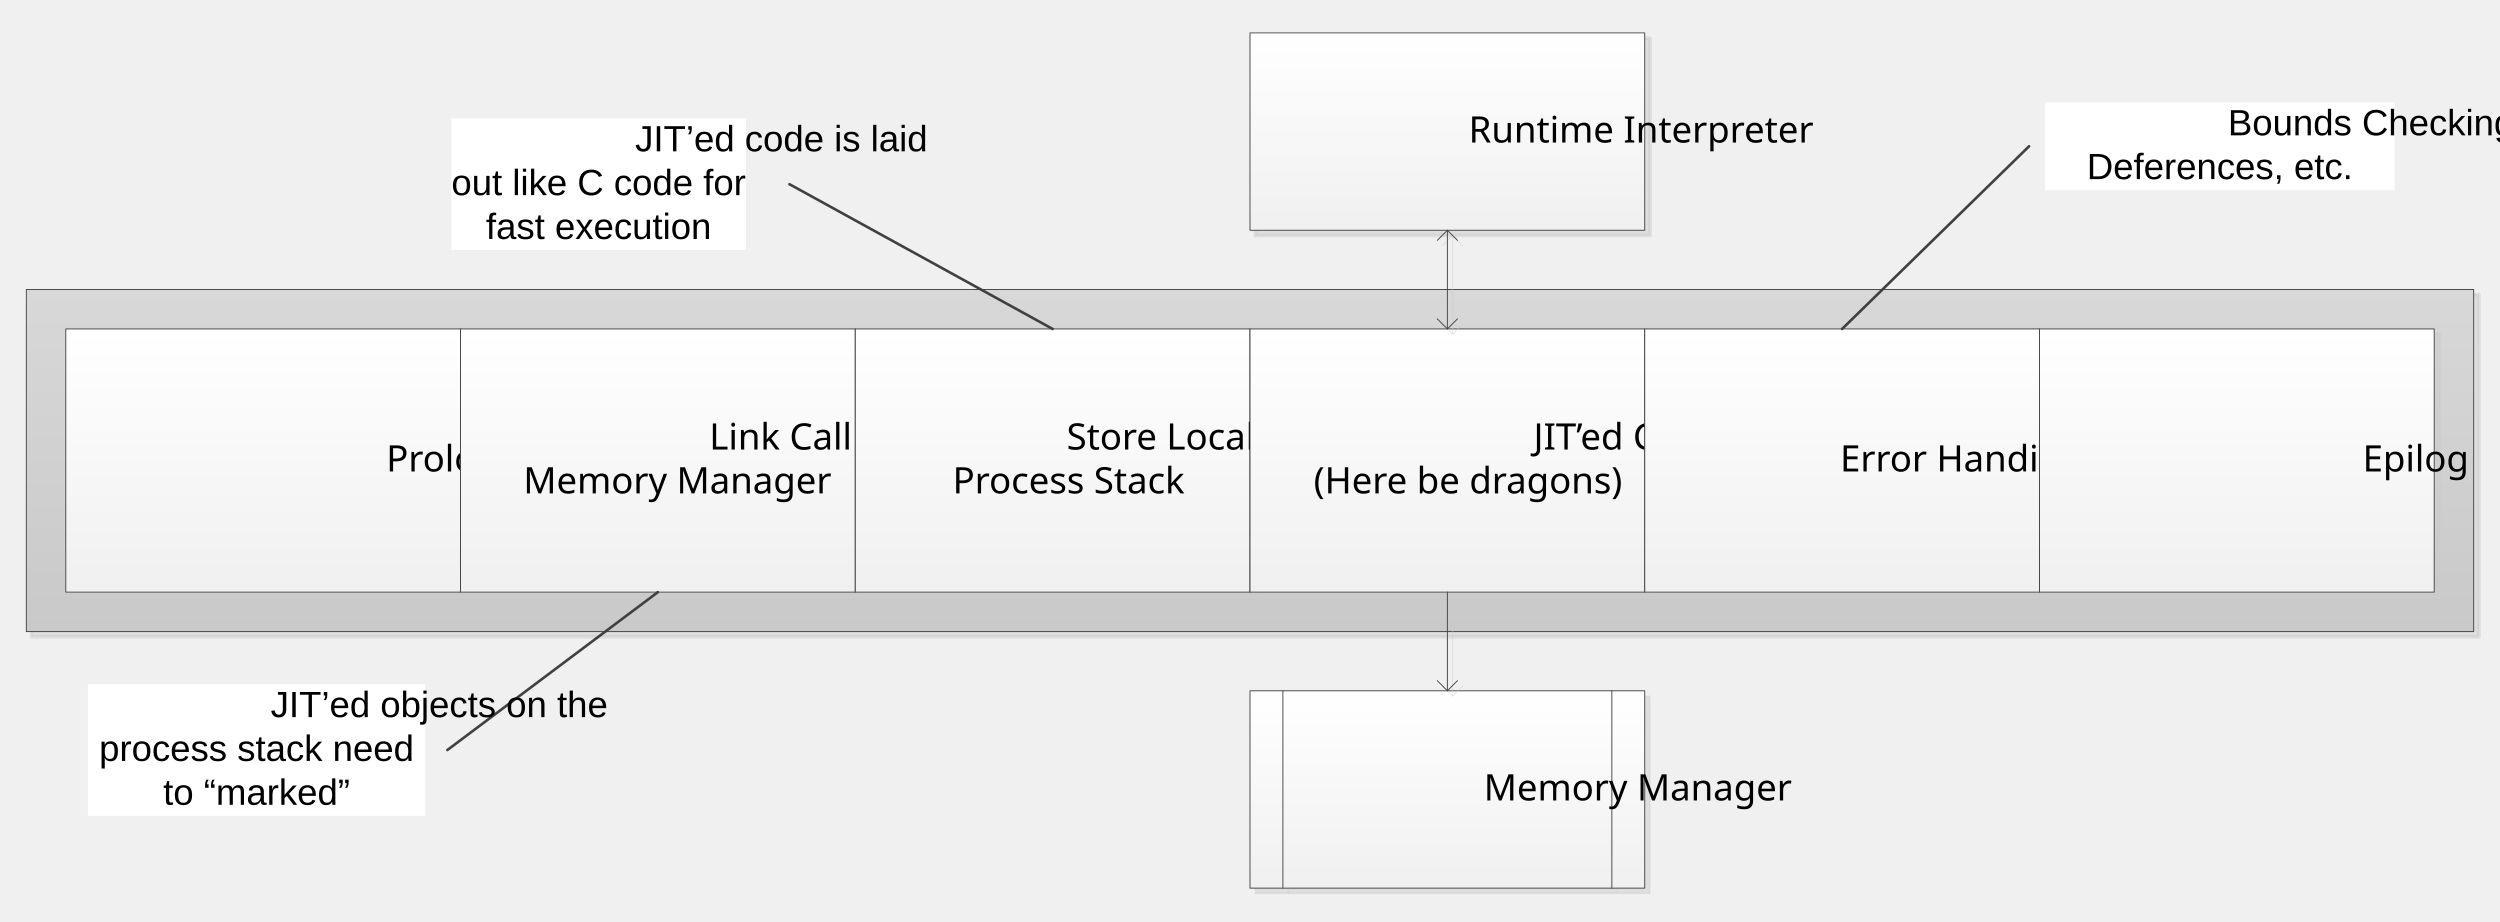
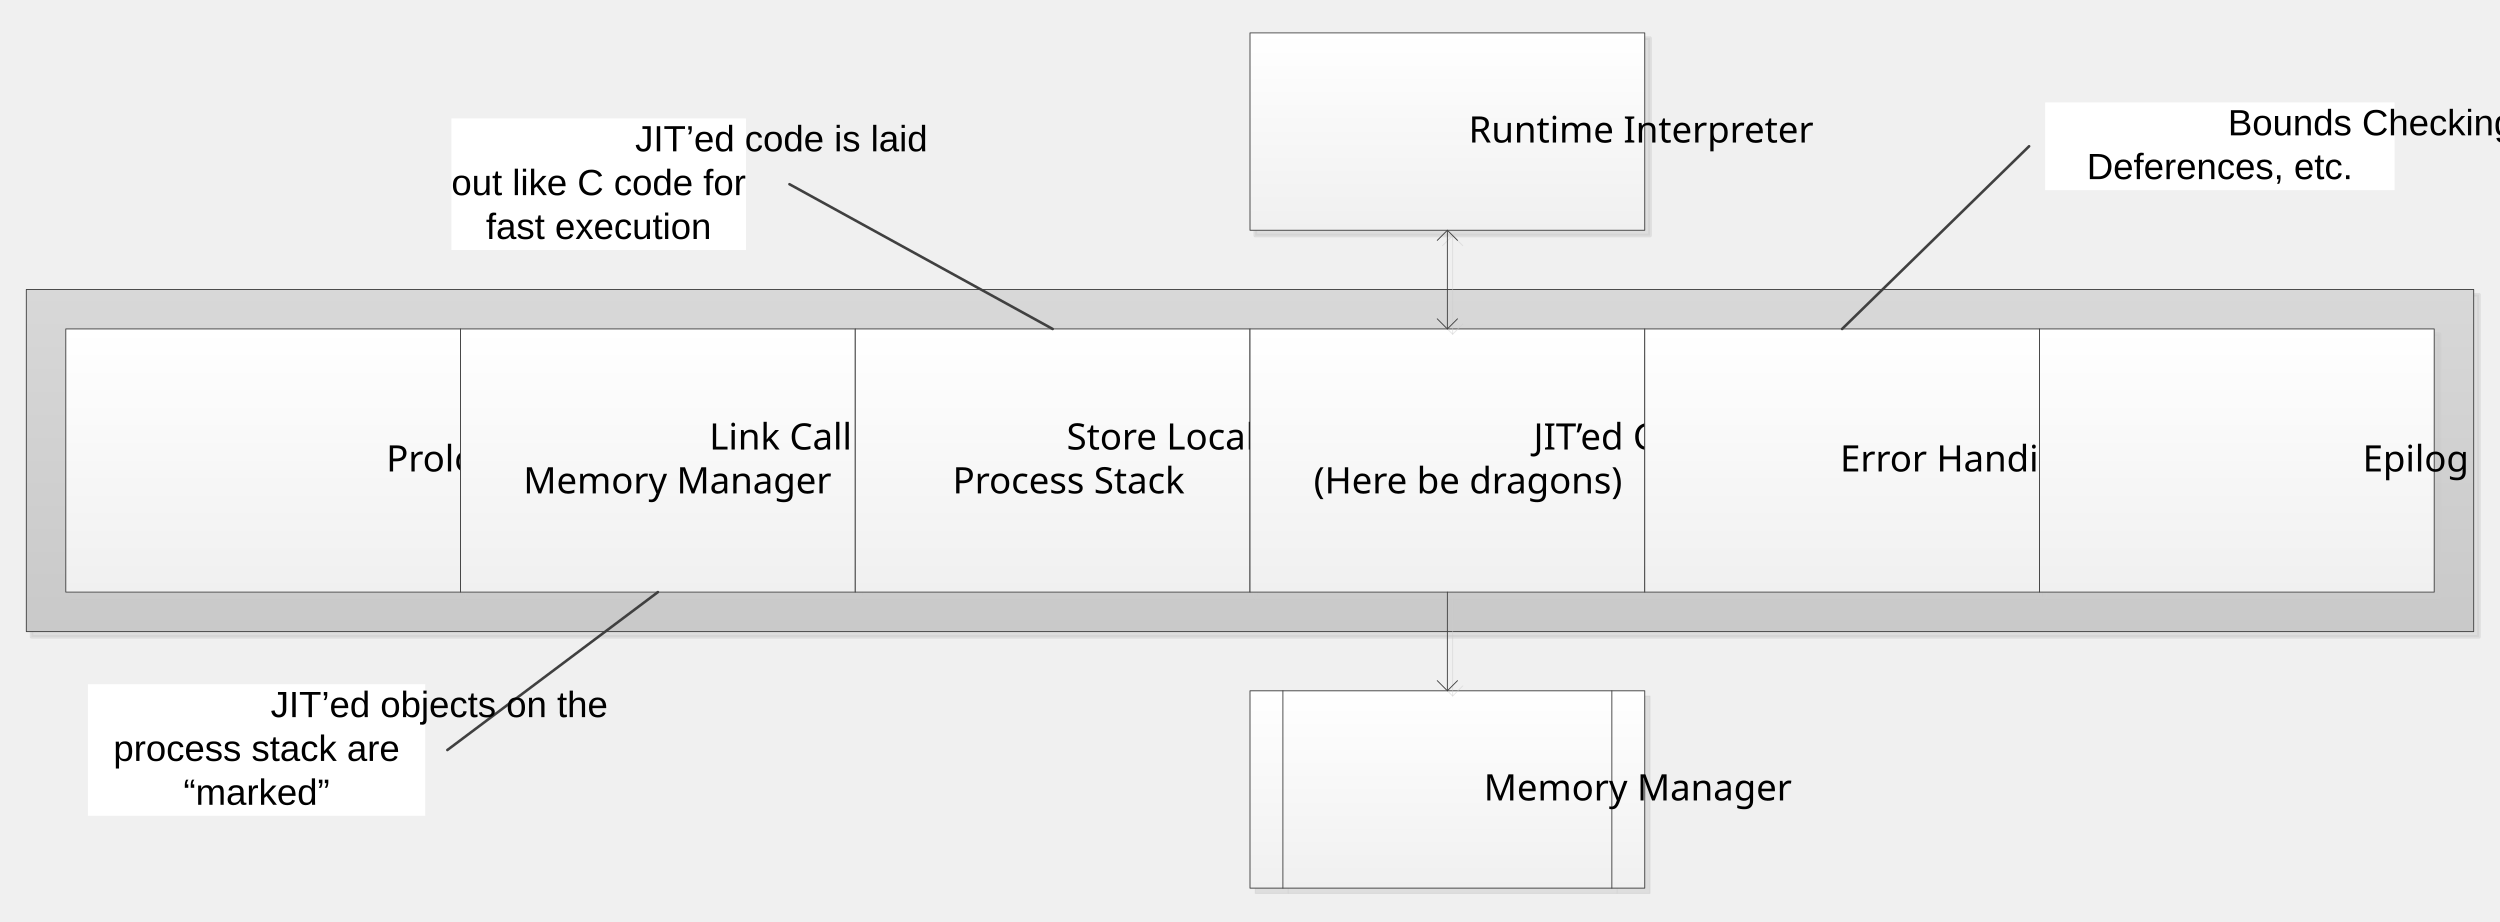
<svg xmlns="http://www.w3.org/2000/svg" xmlns:ns1="http://schemas.microsoft.com/visio/2003/SVGExtensions/" xmlns:xlink="http://www.w3.org/1999/xlink" width="9.5in" height="3.5in" viewBox="0 0 684 252" xml:space="preserve" color-interpolation-filters="sRGB" class="st20">
  <ns1:documentProperties ns1:langID="1033">
    <ns1:userDefs>
      <ns1:ud ns1:nameU="DocShowPicture" ns1:prompt="" ns1:val="VT0(1):26" />
      <ns1:ud ns1:nameU="msvConvertTheme" />
    </ns1:userDefs>
  </ns1:documentProperties>
  <ns1:reviewers>
    <ns1:reviewer ns1:name="Randy Hollines" ns1:initials="RH" color="#ff0000" ns1:reviewerId="1" ns1:currentIndex="2" />
  </ns1:reviewers>
  <style type="text/css">
	
		.st1 {visibility:visible}
		.st2 {fill:#cdcdcd;fill-opacity:0.5;stroke:#cdcdcd;stroke-linecap:round;stroke-linejoin:round;stroke-opacity:0.5}
		.st3 {fill:url(#grad0-6);stroke:#404040;stroke-linecap:round;stroke-linejoin:round;stroke-width:0.25}
		.st4 {fill:url(#grad0-12);stroke:#404040;stroke-linecap:round;stroke-linejoin:round;stroke-width:0.25}
		.st5 {fill:#000000;font-family:Calibri;font-size:0.833em}
		.st6 {font-size:1em}
		.st7 {stroke:#404040;stroke-linecap:round;stroke-linejoin:round;stroke-width:0.72}
		.st8 {fill:#ffffff;stroke:none;stroke-linecap:butt;stroke-width:7.2}
		.st9 {fill:#000000;font-family:Arial;font-size:0.833em}
		.st10 {fill:#cdcdcd;fill-opacity:0.5}
		.st11 {stroke:#cdcdcd;stroke-linecap:round;stroke-linejoin:round;stroke-opacity:0.5;stroke-width:0.25}
		.st12 {fill:url(#grad0-12)}
		.st13 {stroke:#404040;stroke-linecap:round;stroke-linejoin:round;stroke-width:0.25}
		.st14 {marker-end:url(#mrkr1-81);marker-start:url(#mrkr1-79);stroke:#cdcdcd;stroke-linecap:round;stroke-linejoin:round;stroke-opacity:0.5;stroke-width:0.25}
		.st15 {fill:#cdcdcd;fill-opacity:0.5;stroke:#cdcdcd;stroke-opacity:0.5;stroke-width:0.09}
		.st16 {marker-end:url(#mrkr1-90);marker-start:url(#mrkr1-88);stroke:#404040;stroke-linecap:round;stroke-linejoin:round;stroke-width:0.25}
		.st17 {fill:#404040;fill-opacity:1;stroke:#404040;stroke-opacity:1;stroke-width:0.09}
		.st18 {marker-end:url(#mrkr1-81);stroke:#cdcdcd;stroke-linecap:round;stroke-linejoin:round;stroke-opacity:0.5;stroke-width:0.25}
		.st19 {marker-end:url(#mrkr1-90);stroke:#404040;stroke-linecap:round;stroke-linejoin:round;stroke-width:0.25}
		.st20 {fill:none;fill-rule:evenodd;font-size:12px;overflow:visible;stroke-linecap:square;stroke-miterlimit:3}
	
	</style>
  <defs id="Patterns_And_Gradients">
    <linearGradient id="grad0-6" x1="0" y1="0" x2="1" y2="0" gradientTransform="rotate(270 0.5 0.5)">
      <stop offset="0" stop-color="#c9c9c9" stop-opacity="1" />
      <stop offset="1" stop-color="#d8d8d8" stop-opacity="1" />
    </linearGradient>
    <linearGradient id="grad0-12" x1="0" y1="0" x2="1" y2="0" gradientTransform="rotate(270 0.5 0.5)">
      <stop offset="0" stop-color="#f0f0f0" stop-opacity="1" />
      <stop offset="1" stop-color="#ffffff" stop-opacity="1" />
    </linearGradient>
  </defs>
  <defs id="Markers">
    <g id="lend1">
      <path d="M 1 -1 L 0 0 L 1 1 " style="stroke-linecap:round;stroke-linejoin:round;fill:none" />
    </g>
    <marker id="mrkr1-79" class="st15" ns1:arrowType="1" ns1:arrowSize="2" orient="auto" markerUnits="strokeWidth" overflow="visible">
      <use xlink:href="#lend1" transform="scale(11.08) " />
    </marker>
    <marker id="mrkr1-81" class="st15" ns1:arrowType="1" ns1:arrowSize="2" orient="auto" markerUnits="strokeWidth" overflow="visible">
      <use xlink:href="#lend1" transform="scale(-11.08,-11.08) " />
    </marker>
    <marker id="mrkr1-88" class="st17" ns1:arrowType="1" ns1:arrowSize="2" orient="auto" markerUnits="strokeWidth" overflow="visible">
      <use xlink:href="#lend1" transform="scale(11.08) " />
    </marker>
    <marker id="mrkr1-90" class="st17" ns1:arrowType="1" ns1:arrowSize="2" orient="auto" markerUnits="strokeWidth" overflow="visible">
      <use xlink:href="#lend1" transform="scale(-11.08,-11.08) " />
    </marker>
  </defs>
  <g ns1:mID="18" ns1:index="16" ns1:groupContext="foregroundPage">
    <ns1:userDefs>
      <ns1:ud ns1:nameU="msvThemeColors" ns1:val="VT0(36):26" />
      <ns1:ud ns1:nameU="msvThemeEffects" ns1:val="VT0(16):26" />
      <ns1:ud ns1:nameU="msvThemeOrder" ns1:val="VT0(1):26" />
    </ns1:userDefs>
    <ns1:pageProperties ns1:drawingScale="1" ns1:pageScale="1" ns1:drawingUnits="0" ns1:shadowOffsetX="9" ns1:shadowOffsetY="-9" />
    <ns1:layer ns1:name="Connector" ns1:index="0" />
    <ns1:layer ns1:name="Flowchart" ns1:index="1" />
    <g id="shape15-1" ns1:mID="15" ns1:groupContext="shape" transform="translate(7.2,-79.2)">
      <ns1:userDefs>
        <ns1:ud ns1:nameU="visVersion" ns1:val="VT0(15):26" />
        <ns1:ud ns1:nameU="msvThemeColors" ns1:val="VT0(36):26" />
        <ns1:ud ns1:nameU="msvThemeEffects" ns1:val="VT0(16):26" />
      </ns1:userDefs>
      <g id="shadow15-2" ns1:groupContext="shadow" ns1:shadowOffsetX="1.44" ns1:shadowOffsetY="-1.44" ns1:shadowType="1" transform="matrix(1,0,0,1,1.44,1.44)" class="st1">
        <rect x="0" y="158.4" width="669.6" height="93.6" class="st2" />
      </g>
      <rect x="0" y="158.4" width="669.6" height="93.6" class="st3" />
    </g>
    <g id="shape1-7" ns1:mID="1" ns1:groupContext="shape" transform="translate(18,-90)">
      <ns1:userDefs>
        <ns1:ud ns1:nameU="visVersion" ns1:val="VT0(15):26" />
        <ns1:ud ns1:nameU="msvThemeColors" ns1:val="VT0(36):26" />
        <ns1:ud ns1:nameU="msvThemeEffects" ns1:val="VT0(16):26" />
      </ns1:userDefs>
      <ns1:textBlock ns1:margins="rect(4,4,4,4)" />
      <ns1:textRect cx="54" cy="216" width="108" height="72" />
      <g id="shadow1-8" ns1:groupContext="shadow" ns1:shadowOffsetX="1.44" ns1:shadowOffsetY="-1.44" ns1:shadowType="1" transform="matrix(1,0,0,1,1.44,1.44)" class="st1">
        <rect x="0" y="180" width="108" height="72" class="st2" />
      </g>
      <rect x="0" y="180" width="108" height="72" class="st4" />
      <text x="40.9" y="219" class="st5" ns1:langID="1033">
        <ns1:paragraph ns1:horizAlign="1" />
        <ns1:tabList />Prolog</text>
    </g>
    <g id="shape3-14" ns1:mID="3" ns1:groupContext="shape" transform="translate(126,-90)">
      <ns1:userDefs>
        <ns1:ud ns1:nameU="visVersion" ns1:val="VT0(15):26" />
        <ns1:ud ns1:nameU="msvThemeColors" ns1:val="VT0(36):26" />
        <ns1:ud ns1:nameU="msvThemeEffects" ns1:val="VT0(16):26" />
      </ns1:userDefs>
      <ns1:textBlock ns1:margins="rect(4,4,4,4)" />
      <ns1:textRect cx="54" cy="216" width="108" height="72" />
      <g id="shadow3-15" ns1:groupContext="shadow" ns1:shadowOffsetX="1.44" ns1:shadowOffsetY="-1.44" ns1:shadowType="1" transform="matrix(1,0,0,1,1.44,1.44)" class="st1">
        <rect x="0" y="180" width="108" height="72" class="st2" />
      </g>
      <rect x="0" y="180" width="108" height="72" class="st4" />
      <text x="21.29" y="213" class="st5" ns1:langID="1033">
        <ns1:paragraph ns1:horizAlign="1" />
        <ns1:tabList />Link Call Back to <tspan x="17.19" dy="1.2em" class="st6">Memory Manager</tspan>
      </text>
    </g>
    <g id="shape4-21" ns1:mID="4" ns1:groupContext="shape" transform="translate(-129.6,227.202) rotate(-90)">
      <ns1:userDefs>
        <ns1:ud ns1:nameU="visVersion" ns1:val="VT0(15):26" />
        <ns1:ud ns1:nameU="msvThemeColors" ns1:val="VT0(36):26" />
      </ns1:userDefs>
      <ns1:textBlock ns1:margins="rect(4,4,4,4)" />
      <ns1:textRect cx="22.002" cy="199.8" width="104.4" height="44.004" transform="rotate(90)" />
      <path d="M22 252 L65.2 309.6" class="st7" />
      <rect ns1:rectContext="textBkgnd" x="153.662" y="-40.002" width="92.277" height="36" transform="rotate(90)" class="st8" />
      <text x="153.66" y="-31" transform="rotate(90)" class="st9" ns1:langID="1033">
        <ns1:paragraph ns1:horizAlign="1" />
-         <ns1:tabList />JIT’ed objects on the <tspan x="156.72" dy="1.2em" class="st6">process stack need </tspan>
-         <tspan x="174.24" dy="1.2em" class="st6">to </tspan>“marked”</text>
+         <ns1:tabList />JIT’ed objects on the <tspan x="160.62" dy="1.2em" class="st6">process stack are </tspan>
+         <tspan x="179.8" dy="1.2em" class="st6">“</tspan>marked”</text>
    </g>
    <g id="shape5-28" ns1:mID="5" ns1:groupContext="shape" transform="translate(234,-90)">
      <ns1:userDefs>
        <ns1:ud ns1:nameU="visVersion" ns1:val="VT0(15):26" />
        <ns1:ud ns1:nameU="msvThemeColors" ns1:val="VT0(36):26" />
        <ns1:ud ns1:nameU="msvThemeEffects" ns1:val="VT0(16):26" />
      </ns1:userDefs>
      <ns1:textBlock ns1:margins="rect(4,4,4,4)" />
      <ns1:textRect cx="54" cy="216" width="108" height="72" />
      <g id="shadow5-29" ns1:groupContext="shadow" ns1:shadowOffsetX="1.44" ns1:shadowOffsetY="-1.44" ns1:shadowType="1" transform="matrix(1,0,0,1,1.44,1.44)" class="st1">
        <rect x="0" y="180" width="108" height="72" class="st2" />
      </g>
      <rect x="0" y="180" width="108" height="72" class="st4" />
      <text x="11.05" y="213" class="st5" ns1:langID="1033">
        <ns1:paragraph ns1:horizAlign="1" />
        <ns1:tabList />Store Locals onto the <tspan x="26.64" dy="1.2em" class="st6">Process Stack</tspan>
      </text>
    </g>
    <g id="shape6-35" ns1:mID="6" ns1:groupContext="shape" transform="translate(342,-90)">
      <ns1:userDefs>
        <ns1:ud ns1:nameU="visVersion" ns1:val="VT0(15):26" />
        <ns1:ud ns1:nameU="msvThemeColors" ns1:val="VT0(36):26" />
        <ns1:ud ns1:nameU="msvThemeEffects" ns1:val="VT0(16):26" />
      </ns1:userDefs>
      <ns1:textBlock ns1:margins="rect(4,4,4,4)" />
      <ns1:textRect cx="54" cy="216" width="108" height="72" />
      <g id="shadow6-36" ns1:groupContext="shadow" ns1:shadowOffsetX="1.44" ns1:shadowOffsetY="-1.44" ns1:shadowType="1" transform="matrix(1,0,0,1,1.44,1.44)" class="st1">
        <rect x="0" y="180" width="108" height="72" class="st2" />
      </g>
      <rect x="0" y="180" width="108" height="72" class="st4" />
      <text x="30.8" y="213" class="st5" ns1:langID="1033">
        <ns1:paragraph ns1:horizAlign="1" />
        <ns1:tabList />JIT’ed Code<ns1:newlineChar />
        <tspan x="17.42" dy="1.2em" class="st6">(Here be dragons)</tspan>
      </text>
    </g>
    <g id="shape7-42" ns1:mID="7" ns1:groupContext="shape" transform="translate(450,-90)">
      <ns1:userDefs>
        <ns1:ud ns1:nameU="visVersion" ns1:val="VT0(15):26" />
        <ns1:ud ns1:nameU="msvThemeColors" ns1:val="VT0(36):26" />
        <ns1:ud ns1:nameU="msvThemeEffects" ns1:val="VT0(16):26" />
      </ns1:userDefs>
      <ns1:textBlock ns1:margins="rect(4,4,4,4)" />
      <ns1:textRect cx="54" cy="216" width="108" height="72" />
      <g id="shadow7-43" ns1:groupContext="shadow" ns1:shadowOffsetX="1.44" ns1:shadowOffsetY="-1.44" ns1:shadowType="1" transform="matrix(1,0,0,1,1.44,1.44)" class="st1">
        <rect x="0" y="180" width="108" height="72" class="st2" />
      </g>
      <rect x="0" y="180" width="108" height="72" class="st4" />
      <text x="6.67" y="219" class="st5" ns1:langID="1033">
        <ns1:paragraph ns1:horizAlign="1" />
        <ns1:tabList />Error Handing Routines</text>
    </g>
    <g id="shape8-48" ns1:mID="8" ns1:groupContext="shape" transform="translate(558,-90)">
      <ns1:userDefs>
        <ns1:ud ns1:nameU="visVersion" ns1:val="VT0(15):26" />
        <ns1:ud ns1:nameU="msvThemeColors" ns1:val="VT0(36):26" />
        <ns1:ud ns1:nameU="msvThemeEffects" ns1:val="VT0(16):26" />
      </ns1:userDefs>
      <ns1:textBlock ns1:margins="rect(4,4,4,4)" />
      <ns1:textRect cx="54" cy="216" width="108" height="72" />
      <g id="shadow8-49" ns1:groupContext="shadow" ns1:shadowOffsetX="1.44" ns1:shadowOffsetY="-1.44" ns1:shadowType="1" transform="matrix(1,0,0,1,1.44,1.44)" class="st1">
        <rect x="0" y="180" width="108" height="72" class="st2" />
      </g>
      <rect x="0" y="180" width="108" height="72" class="st4" />
      <text x="41.65" y="219" class="st5" ns1:langID="1033">
        <ns1:paragraph ns1:horizAlign="1" />
        <ns1:tabList />Epilog</text>
    </g>
    <g id="shape9-54" ns1:mID="9" ns1:groupContext="shape" ns1:layerMember="1" transform="translate(342,-189)">
      <ns1:custProps>
        <ns1:cp ns1:nameU="Cost" ns1:lbl="Cost" ns1:prompt="" ns1:type="7" ns1:format="@" ns1:sortKey="" ns1:invis="false" ns1:ask="false" ns1:langID="1033" ns1:cal="0" />
        <ns1:cp ns1:nameU="ProcessNumber" ns1:lbl="Process Number" ns1:prompt="" ns1:type="2" ns1:format="" ns1:sortKey="" ns1:invis="false" ns1:ask="false" ns1:langID="1033" ns1:cal="0" />
        <ns1:cp ns1:nameU="Owner" ns1:lbl="Owner" ns1:prompt="" ns1:type="0" ns1:format="" ns1:sortKey="" ns1:invis="false" ns1:ask="false" ns1:langID="1033" ns1:cal="0" />
        <ns1:cp ns1:nameU="Function" ns1:lbl="Function" ns1:prompt="" ns1:type="0" ns1:format="" ns1:sortKey="" ns1:invis="false" ns1:ask="false" ns1:langID="1033" ns1:cal="0" ns1:val="VT4()" />
        <ns1:cp ns1:nameU="StartDate" ns1:lbl="Start Date" ns1:prompt="" ns1:type="5" ns1:format="" ns1:sortKey="" ns1:invis="false" ns1:ask="false" ns1:langID="1033" ns1:cal="0" />
        <ns1:cp ns1:nameU="EndDate" ns1:lbl="End Date" ns1:prompt="" ns1:type="5" ns1:format="" ns1:sortKey="" ns1:invis="false" ns1:ask="false" ns1:langID="1033" ns1:cal="0" />
        <ns1:cp ns1:nameU="Status" ns1:lbl="Status" ns1:prompt="" ns1:type="4" ns1:format=";Not Started;In Progress;Completed;Deferred;Waiting on Input" ns1:sortKey="" ns1:invis="false" ns1:ask="false" ns1:langID="1033" ns1:cal="0" ns1:val="VT4()" />
      </ns1:custProps>
      <ns1:userDefs>
        <ns1:ud ns1:nameU="visVersion" ns1:prompt="" ns1:val="VT0(15):26" />
        <ns1:ud ns1:nameU="DefaultWidth" ns1:prompt="" ns1:val="VT0(1):0" />
        <ns1:ud ns1:nameU="DefaultHeight" ns1:prompt="" ns1:val="VT0(0.75):0" />
        <ns1:ud ns1:nameU="ResizeTxtHeight" ns1:prompt="" ns1:val="VT0(0.75):0" />
        <ns1:ud ns1:nameU="msvThemeColors" ns1:val="VT0(36):26" />
        <ns1:ud ns1:nameU="msvThemeEffects" ns1:val="VT0(16):26" />
      </ns1:userDefs>
      <ns1:textBlock ns1:margins="rect(2,2,2,2)" />
      <ns1:textRect cx="54" cy="225" width="108" height="54" />
      <g id="shadow9-55" ns1:groupContext="shadow" ns1:shadowOffsetX="1.44" ns1:shadowOffsetY="-1.44" ns1:shadowType="1" transform="matrix(1,0,0,1,1.44,1.44)" class="st1">
        <rect x="0" y="198" width="108" height="54" class="st2" />
      </g>
      <rect x="0" y="198" width="108" height="54" class="st4" />
      <text x="13.04" y="228" class="st5" ns1:langID="1033">
        <ns1:paragraph ns1:horizAlign="1" />
        <ns1:tabList />Runtime Interpreter</text>
    </g>
    <g id="shape10-60" ns1:mID="10" ns1:groupContext="shape" ns1:layerMember="1" transform="translate(342,-9)">
      <ns1:custProps>
        <ns1:cp ns1:nameU="Cost" ns1:lbl="Cost" ns1:prompt="" ns1:type="7" ns1:format="@" ns1:sortKey="" ns1:invis="false" ns1:ask="false" ns1:langID="1033" ns1:cal="0" />
        <ns1:cp ns1:nameU="ProcessNumber" ns1:lbl="Process Number" ns1:prompt="" ns1:type="2" ns1:format="" ns1:sortKey="" ns1:invis="false" ns1:ask="false" ns1:langID="1033" ns1:cal="0" />
        <ns1:cp ns1:nameU="Owner" ns1:lbl="Owner" ns1:prompt="" ns1:type="0" ns1:format="" ns1:sortKey="" ns1:invis="false" ns1:ask="false" ns1:langID="1033" ns1:cal="0" />
        <ns1:cp ns1:nameU="Function" ns1:lbl="Function" ns1:prompt="" ns1:type="0" ns1:format="" ns1:sortKey="" ns1:invis="false" ns1:ask="false" ns1:langID="1033" ns1:cal="0" ns1:val="VT4()" />
        <ns1:cp ns1:nameU="StartDate" ns1:lbl="Start Date" ns1:prompt="" ns1:type="5" ns1:format="" ns1:sortKey="" ns1:invis="false" ns1:ask="false" ns1:langID="1033" ns1:cal="0" />
        <ns1:cp ns1:nameU="EndDate" ns1:lbl="End Date" ns1:prompt="" ns1:type="5" ns1:format="" ns1:sortKey="" ns1:invis="false" ns1:ask="false" ns1:langID="1033" ns1:cal="0" />
        <ns1:cp ns1:nameU="Status" ns1:lbl="Status" ns1:prompt="" ns1:type="4" ns1:format=";Not Started;In Progress;Completed;Deferred;Waiting on Input" ns1:sortKey="" ns1:invis="false" ns1:ask="false" ns1:langID="1033" ns1:cal="0" ns1:val="VT4()" />
      </ns1:custProps>
      <ns1:userDefs>
        <ns1:ud ns1:nameU="AntiScale" ns1:val="VT0(1):26" />
        <ns1:ud ns1:nameU="visVersion" ns1:prompt="" ns1:val="VT0(15):26" />
        <ns1:ud ns1:nameU="DefaultWidth" ns1:prompt="" ns1:val="VT0(1):0" />
        <ns1:ud ns1:nameU="DefaultHeight" ns1:prompt="" ns1:val="VT0(0.75):0" />
        <ns1:ud ns1:nameU="ResizeTxtHeight" ns1:prompt="" ns1:val="VT0(0.75):0" />
        <ns1:ud ns1:nameU="msvThemeColors" ns1:val="VT0(36):26" />
        <ns1:ud ns1:nameU="msvThemeEffects" ns1:val="VT0(16):26" />
      </ns1:userDefs>
      <ns1:textBlock ns1:margins="rect(2,2,2,2)" />
      <ns1:textRect cx="54" cy="225" width="90" height="54" />
      <g id="shadow10-61" ns1:groupContext="shadow" ns1:shadowOffsetX="1.44" ns1:shadowOffsetY="-1.44" ns1:shadowType="1" transform="matrix(1,0,0,1,1.44,1.44)" class="st1">
        <path d="M0 252 L108 252 L108 198 L0 198 L0 252 Z" class="st10" />
        <path d="M0 252 L108 252 L108 198 L0 198 L0 252" class="st11" />
        <path d="M9 252 L9 198" class="st11" />
        <path d="M99 252 L99 198" class="st11" />
      </g>
      <path d="M0 252 L108 252 L108 198 L0 198 L0 252 Z" class="st12" />
      <path d="M0 252 L108 252 L108 198 L0 198 L0 252" class="st13" />
      <path d="M9 252 L9 198" class="st13" />
      <path d="M99 252 L99 198" class="st13" />
      <text x="17.19" y="228" class="st5" ns1:langID="1033">
        <ns1:paragraph ns1:horizAlign="1" />
        <ns1:tabList />Memory Manager</text>
    </g>
    <g id="shape11-72" ns1:mID="11" ns1:groupContext="shape" ns1:layerMember="0" transform="translate(388.8,-162)">
      <ns1:userDefs>
        <ns1:ud ns1:nameU="msvThemeColors" ns1:val="VT0(36):26" />
        <ns1:ud ns1:nameU="msvThemeEffects" ns1:val="VT0(16):26" />
      </ns1:userDefs>
      <g id="shadow11-73" ns1:groupContext="shadow" ns1:shadowOffsetX="1.44" ns1:shadowOffsetY="-1.44" ns1:shadowType="1" transform="matrix(1,0,0,1,1.44,1.44)" class="st1">
        <path d="M7.2 252 L7.2 225" class="st14" />
      </g>
      <path d="M7.2 252 L7.2 225" class="st16" />
    </g>
    <g id="shape12-91" ns1:mID="12" ns1:groupContext="shape" ns1:layerMember="0" transform="translate(388.8,-90)">
      <ns1:userDefs>
        <ns1:ud ns1:nameU="msvThemeColors" ns1:val="VT0(36):26" />
        <ns1:ud ns1:nameU="msvThemeEffects" ns1:val="VT0(16):26" />
      </ns1:userDefs>
      <g id="shadow12-92" ns1:groupContext="shadow" ns1:shadowOffsetX="1.44" ns1:shadowOffsetY="-1.44" ns1:shadowType="1" transform="matrix(1,0,0,1,1.44,1.44)" class="st1">
        <path d="M7.2 252 L7.2 279" class="st18" />
      </g>
      <path d="M7.2 252 L7.2 279" class="st19" />
    </g>
    <g id="shape13-102" ns1:mID="13" ns1:groupContext="shape" transform="translate(-36,72.4019) rotate(-90)">
      <ns1:userDefs>
        <ns1:ud ns1:nameU="visVersion" ns1:val="VT0(15):26" />
        <ns1:ud ns1:nameU="msvThemeColors" ns1:val="VT0(36):26" />
      </ns1:userDefs>
      <ns1:textBlock ns1:margins="rect(4,4,4,4)" />
      <ns1:textRect cx="22.002" cy="199.8" width="104.4" height="44.004" transform="rotate(90)" />
      <path d="M22 252 L-17.6 324" class="st7" />
      <rect ns1:rectContext="textBkgnd" x="159.502" y="-40.002" width="80.597" height="36" transform="rotate(90)" class="st8" />
      <text x="159.78" y="-31" transform="rotate(90)" class="st9" ns1:langID="1033">
        <ns1:paragraph ns1:horizAlign="1" />
        <ns1:tabList />JIT’ed code is laid <tspan x="159.5" dy="1.2em" class="st6">out like C code for </tspan>
        <tspan x="168.95" dy="1.2em" class="st6">fast execution</tspan>
      </text>
    </g>
    <g id="shape14-109" ns1:mID="14" ns1:groupContext="shape" transform="translate(407.56,58.018) rotate(-90)">
      <ns1:userDefs>
        <ns1:ud ns1:nameU="visVersion" ns1:val="VT0(15):26" />
        <ns1:ud ns1:nameU="msvThemeColors" ns1:val="VT0(36):26" />
      </ns1:userDefs>
      <ns1:textBlock ns1:margins="rect(4,4,4,4)" />
      <ns1:textRect cx="18" cy="199.8" width="104.4" height="36" transform="rotate(90)" />
      <path d="M18 147.6 L-31.98 96.44" class="st7" />
      <rect ns1:rectContext="textBkgnd" x="151.997" y="-30" width="95.607" height="24" transform="rotate(90)" class="st8" />
      <text x="152" y="-21" transform="rotate(90)" class="st9" ns1:langID="1033">
        <ns1:paragraph ns1:horizAlign="1" />
        <ns1:tabList />Bounds Checking, Nil <tspan x="163.39" dy="1.2em" class="st6">Deferences, etc.</tspan>
      </text>
    </g>
  </g>
</svg>
